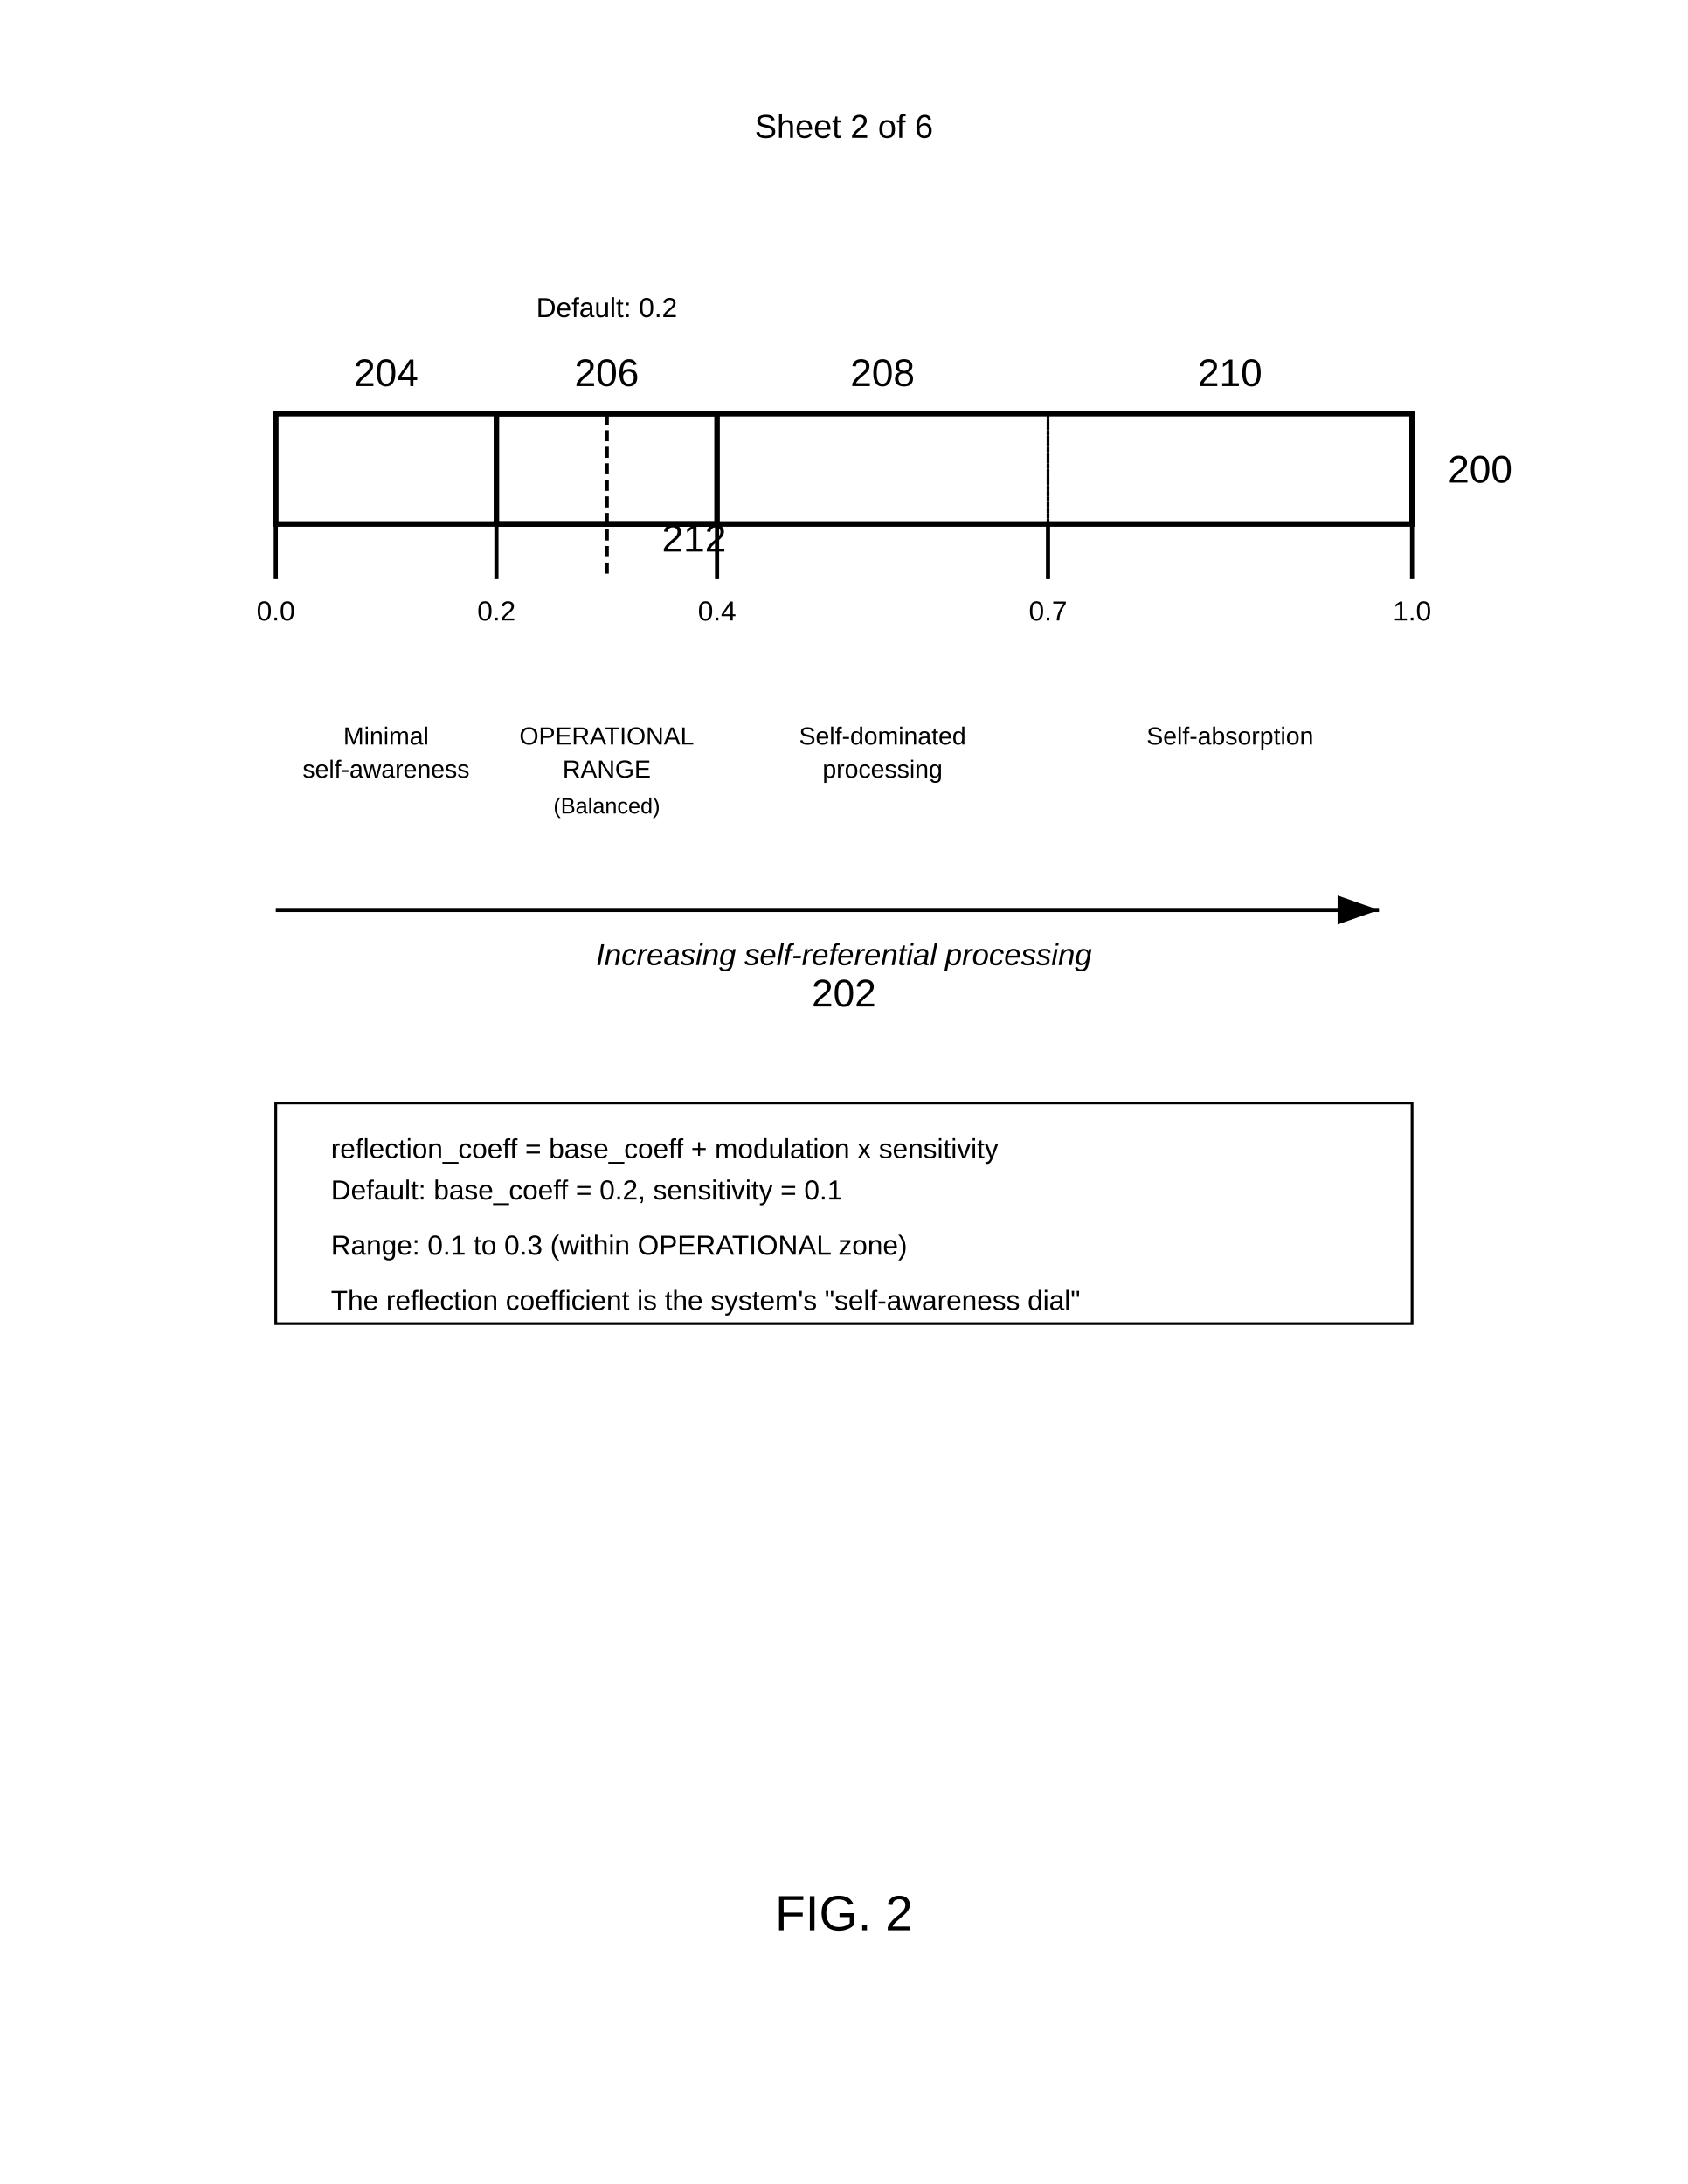
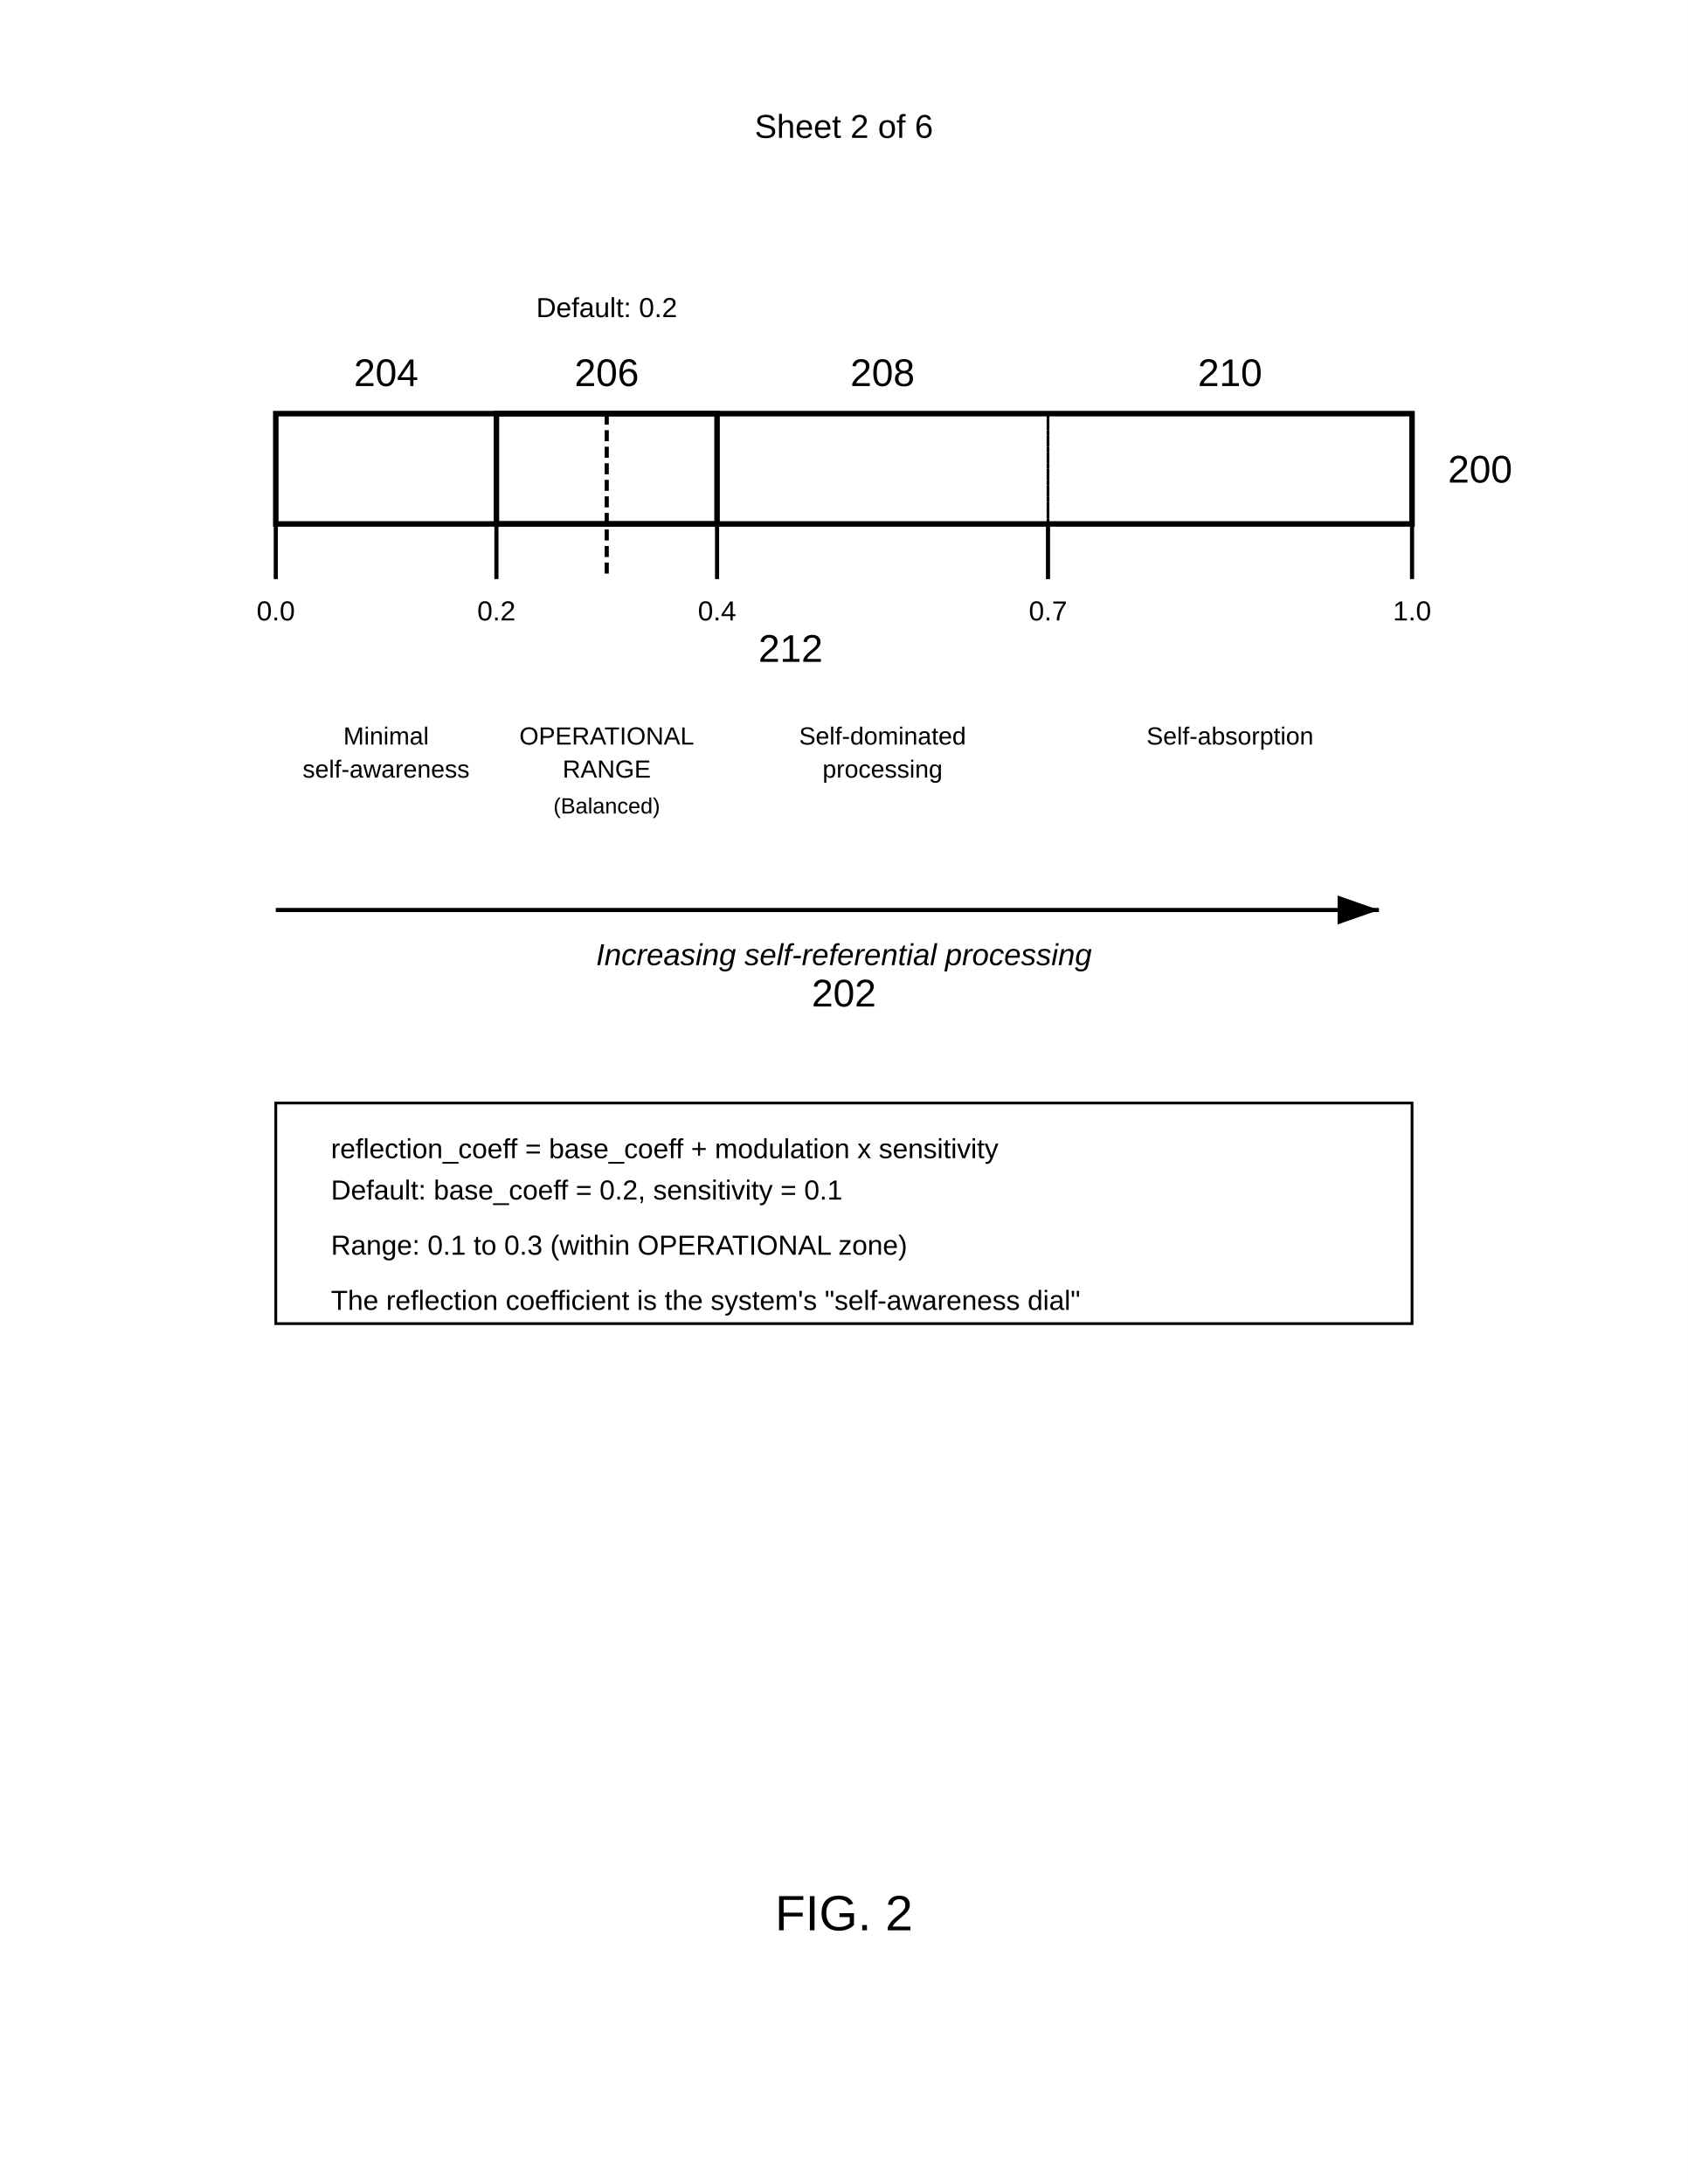
<svg xmlns="http://www.w3.org/2000/svg" width="612" height="792" viewBox="0 0 612 792">
  <rect width="100%" height="100%" fill="#fff" />
  <text x="306" y="50" font-family="Arial" font-size="12" text-anchor="middle" fill="#000">Sheet 2 of 6</text>
  <rect x="100" y="150" width="412" height="40" fill="none" stroke="#000" stroke-width="2" />
  <text x="525" y="175" font-family="Arial" font-size="14" font-weight="normal" fill="#000">200</text>
  <path d="M100 190v20M180 190v20M260 190v20M380 190v20M512 190v20" stroke="#000" stroke-width="1.5" />
  <text x="100" y="225" font-family="Arial" font-size="10" text-anchor="middle" fill="#000">0.0</text>
  <text x="180" y="225" font-family="Arial" font-size="10" text-anchor="middle" fill="#000">0.2</text>
  <text x="260" y="225" font-family="Arial" font-size="10" text-anchor="middle" fill="#000">0.4</text>
  <text x="380" y="225" font-family="Arial" font-size="10" text-anchor="middle" fill="#000">0.7</text>
  <text x="512" y="225" font-family="Arial" font-size="10" text-anchor="middle" fill="#000">1.0</text>
  <rect x="100" y="150" width="80" height="40" fill="none" stroke="#000" stroke-width="1" stroke-dasharray="2,2" />
  <text x="140" y="140" font-family="Arial" font-size="14" font-weight="normal" text-anchor="middle" fill="#000">204</text>
  <text x="140" y="270" font-family="Arial" font-size="9" text-anchor="middle" fill="#000">Minimal</text>
  <text x="140" y="282" font-family="Arial" font-size="9" text-anchor="middle" fill="#000">self-awareness</text>
  <rect x="180" y="150" width="80" height="40" fill="none" stroke="#000" stroke-width="2" />
  <text x="220" y="140" font-family="Arial" font-size="14" font-weight="normal" text-anchor="middle" fill="#000">206</text>
  <text x="220" y="270" font-family="Arial" font-size="9" text-anchor="middle" fill="#000">OPERATIONAL</text>
  <text x="220" y="282" font-family="Arial" font-size="9" text-anchor="middle" fill="#000">RANGE</text>
  <text x="220" y="295" font-family="Arial" font-size="8" text-anchor="middle" fill="#000">(Balanced)</text>
  <rect x="260" y="150" width="120" height="40" fill="none" stroke="#000" stroke-width="1" stroke-dasharray="2,2" />
  <text x="320" y="140" font-family="Arial" font-size="14" font-weight="normal" text-anchor="middle" fill="#000">208</text>
  <text x="320" y="270" font-family="Arial" font-size="9" text-anchor="middle" fill="#000">Self-dominated</text>
  <text x="320" y="282" font-family="Arial" font-size="9" text-anchor="middle" fill="#000">processing</text>
  <rect x="380" y="150" width="132" height="40" fill="none" stroke="#000" stroke-width="1" stroke-dasharray="2,2" />
  <text x="446" y="140" font-family="Arial" font-size="14" font-weight="normal" text-anchor="middle" fill="#000">210</text>
  <text x="446" y="270" font-family="Arial" font-size="9" text-anchor="middle" fill="#000">Self-absorption</text>
  <path d="M100 330h400" stroke="#000" stroke-width="1.5" marker-end="url(#arrow)" />
  <text x="306" y="350" font-family="Arial" font-size="11" font-style="italic" text-anchor="middle" fill="#000">Increasing self-referential processing</text>
  <text x="306" y="365" font-family="Arial" font-size="14" font-weight="normal" text-anchor="middle" fill="#000">202</text>
  <path d="M220 150v60" stroke="#000" stroke-width="1.5" stroke-dasharray="4,2" />
  <text x="220" y="115" font-family="Arial" font-size="10" text-anchor="middle" fill="#000">Default: 0.2</text>
-   <text x="240" y="200" font-family="Arial" font-size="14" font-weight="normal" fill="#000">212</text>
+   <text x="275" y="240" font-family="Arial" font-size="14" font-weight="normal" fill="#000">212</text>
  <rect x="100" y="400" width="412" height="80" fill="none" stroke="#000" stroke-width="1" />
  <text x="120" y="420" font-family="Arial" font-size="10" fill="#000">reflection_coeff = base_coeff + modulation x sensitivity</text>
  <text x="120" y="435" font-family="Arial" font-size="10" fill="#000">Default: base_coeff = 0.2, sensitivity = 0.1</text>
  <text x="120" y="455" font-family="Arial" font-size="10" fill="#000">Range: 0.1 to 0.3 (within OPERATIONAL zone)</text>
  <text x="120" y="475" font-family="Arial" font-size="10" fill="#000">The reflection coefficient is the system's "self-awareness dial"</text>
  <defs>
    <marker id="arrow" markerWidth="10" markerHeight="7" refX="10" refY="3.5" orient="auto">
      <polygon points="0 0, 10 3.5, 0 7" fill="#000" />
    </marker>
  </defs>
  <text x="306" y="700" font-family="Arial" font-size="18" font-weight="normal" text-anchor="middle" fill="#000">FIG. 2</text>
</svg>
